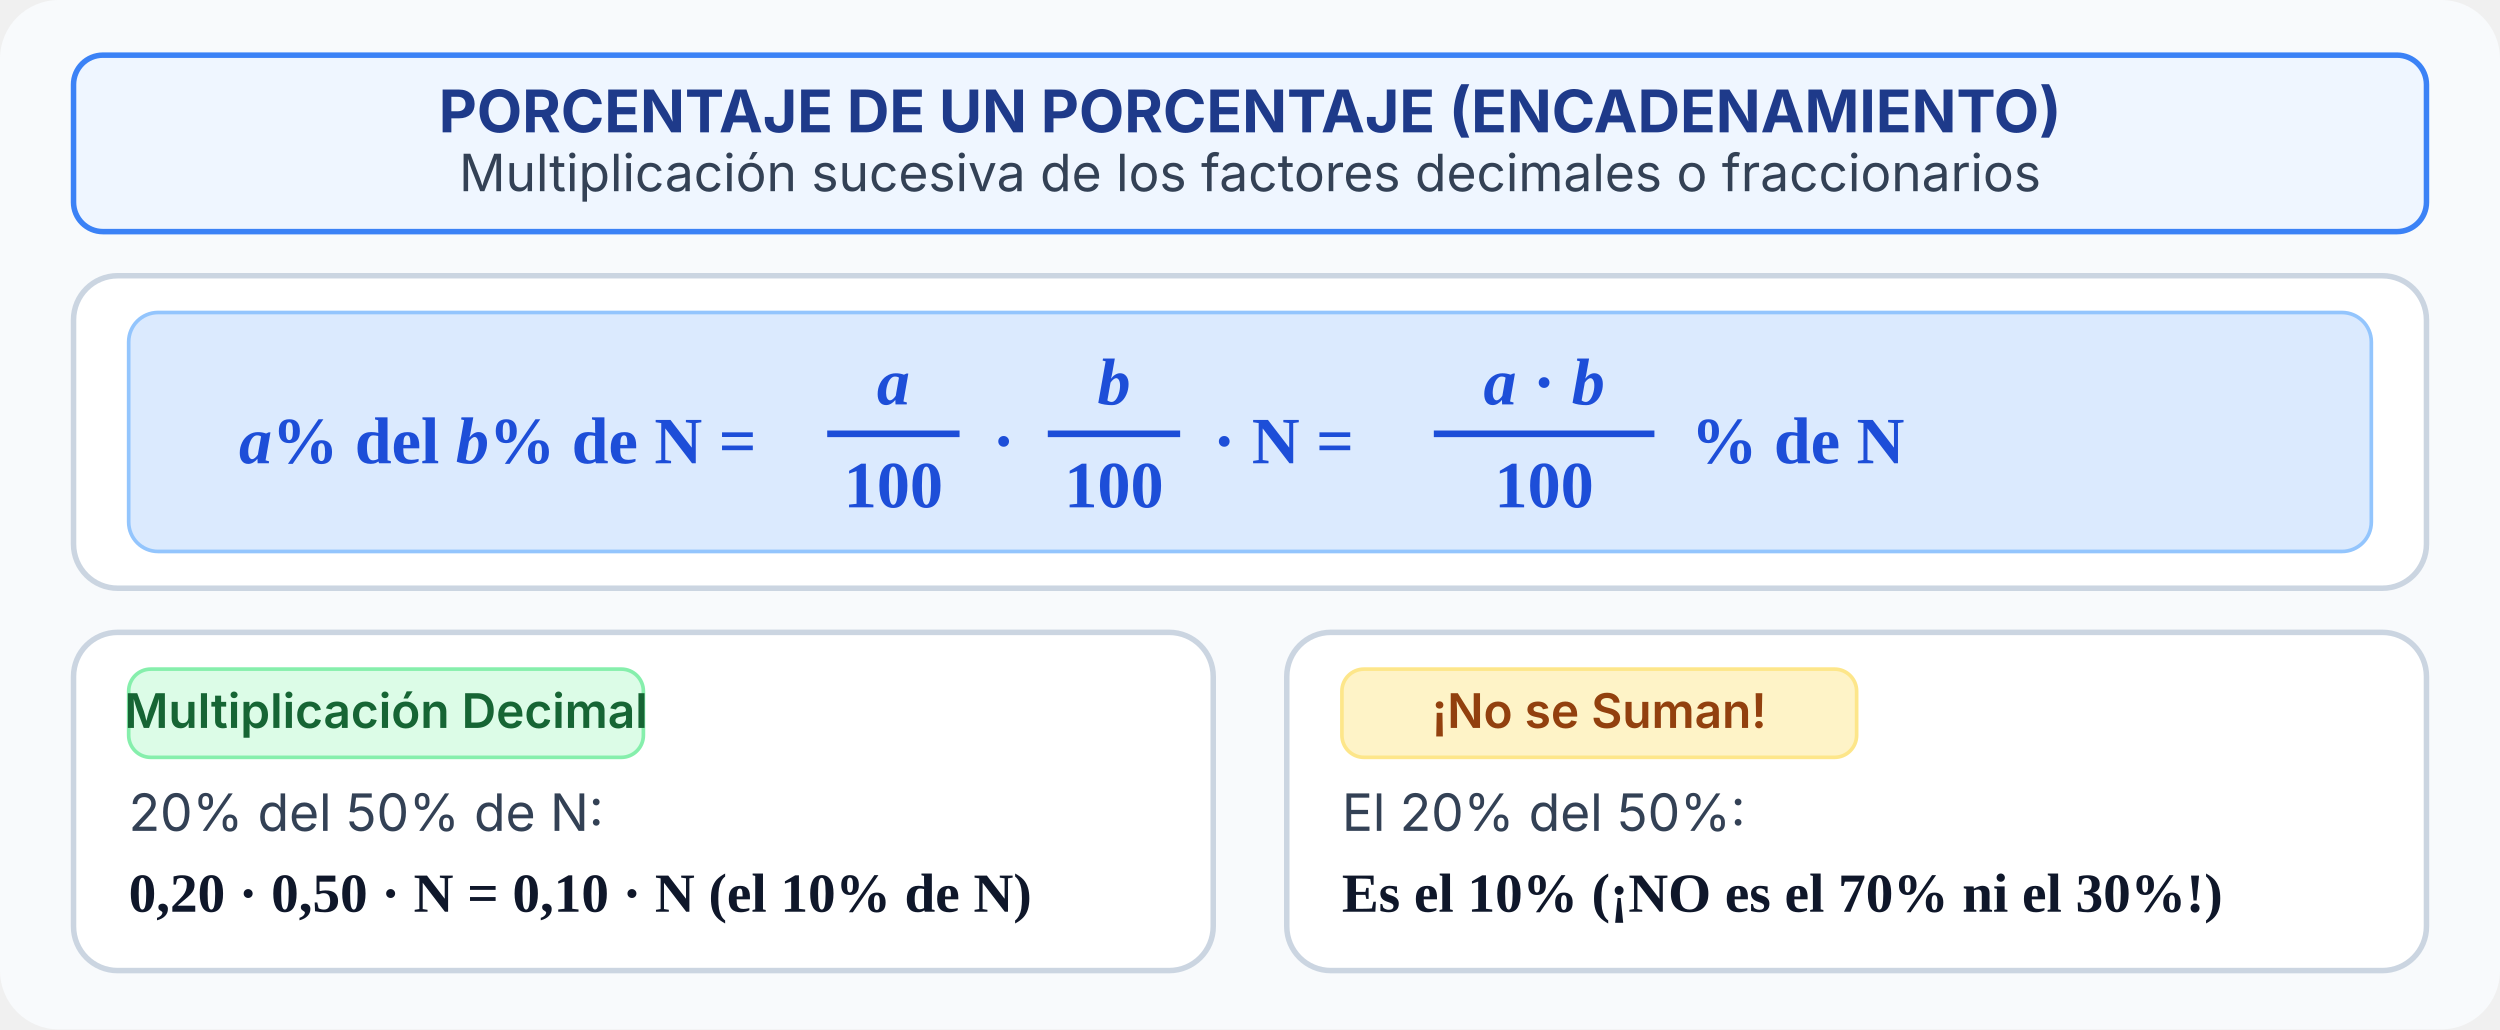
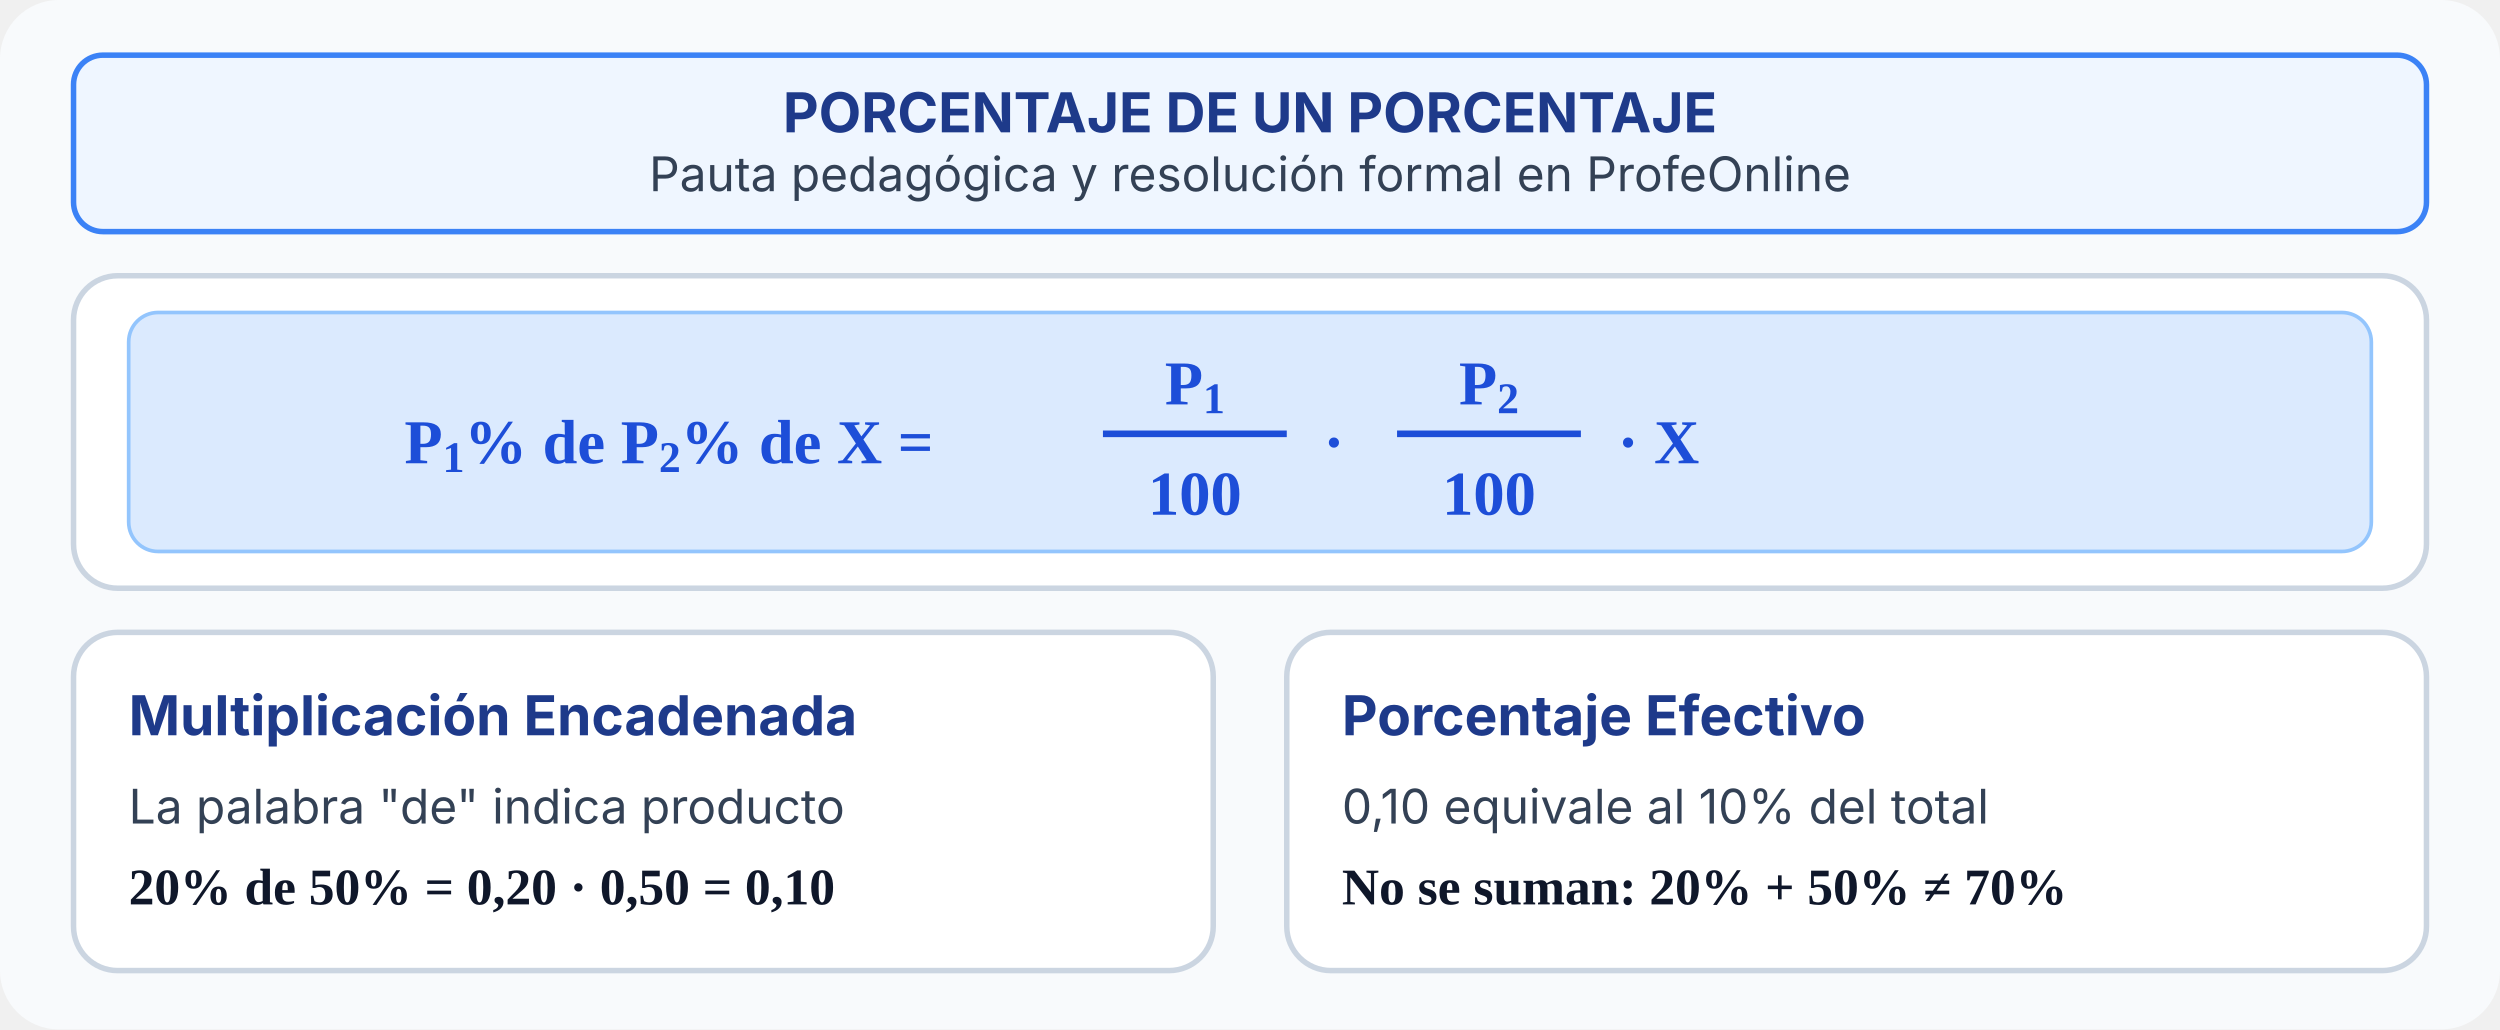
<svg xmlns="http://www.w3.org/2000/svg" viewBox="0 0 680 280" width="100%" height="100%">
  <defs>
    <style>
      .bg { fill: #f8fafc; }
      .card { fill: #ffffff; stroke: #cbd5e1; stroke-width: 1.5; rx: 12; }
      .header-box { fill: #eff6ff; stroke: #3b82f6; stroke-width: 1.5; rx: 8; }
-       .title { font-family: system-ui, -apple-system, sans-serif; font-size: 16px; font-weight: 700; fill: #1e3a8a; }
-       .text-main { font-family: system-ui, -apple-system, sans-serif; font-size: 14px; fill: #334155; }
-       .formula { font-family: "Cambria Math", "Times New Roman", serif; font-size: 18px; font-weight: bold; fill: #1d4ed8; }
+       .title { font-family: system-ui, -apple-system, sans-serif; font-size: 15px; font-weight: 700; fill: #1e3a8a; }
+       .text-main { font-family: system-ui, -apple-system, sans-serif; font-size: 13px; fill: #334155; }
+       .text-muted { font-family: system-ui, -apple-system, sans-serif; font-size: 12px; fill: #64748b; }
+       .formula { font-family: "Cambria Math", "Times New Roman", serif; font-size: 17px; font-weight: bold; fill: #1d4ed8; }
      .badge-blue { fill: #dbeafe; stroke: #93c5fd; stroke-width: 1; rx: 8; }
      .badge-green { fill: #dcfce7; stroke: #86efac; stroke-width: 1; rx: 6; }
      .badge-amber { fill: #fef3c7; stroke: #fde68a; stroke-width: 1; rx: 6; }
+       .badge-purple { fill: #f3e8ff; stroke: #d8b4fe; stroke-width: 1; rx: 6; }
+       .badge-rose { fill: #ffe4e6; stroke: #fca5a5; stroke-width: 1; rx: 6; }
      .text-green { font-family: system-ui, -apple-system, sans-serif; font-size: 13px; font-weight: 600; fill: #166534; }
      .text-amber { font-family: system-ui, -apple-system, sans-serif; font-size: 13px; font-weight: 600; fill: #92400e; }
-       .math-bold { font-family: "Cambria Math", "Times New Roman", serif; font-size: 15px; font-weight: bold; fill: #0f172a; }
+       .text-purple { font-family: system-ui, -apple-system, sans-serif; font-size: 13px; font-weight: 600; fill: #6b21a8; }
+       .text-rose { font-family: system-ui, -apple-system, sans-serif; font-size: 13px; font-weight: 600; fill: #9f1239; }
+       .math-bold { font-family: "Cambria Math", "Times New Roman", serif; font-size: 14px; font-weight: bold; fill: #0f172a; }
      .frac-line { stroke: #1d4ed8; stroke-width: 1.8; }
+       .frac-line-dark { stroke: #0f172a; stroke-width: 1.6; }
+       .rule-box { fill: #eff6ff; stroke: #93c5fd; stroke-width: 1.5; rx: 8; }
+       .err-box { fill: #fef2f2; stroke: #fca5a5; stroke-width: 1.5; rx: 8; }
+       .err-text { font-family: system-ui, -apple-system, sans-serif; font-size: 13px; font-weight: bold; fill: #991b1b; }
+       .desc { font-family: system-ui, -apple-system, sans-serif; font-size: 12px; fill: #334155; }
+       .res { font-family: "Cambria Math", "Times New Roman", serif; font-size: 13px; font-weight: bold; fill: #15803d; }
    </style>
  </defs>
  <rect width="680" height="280" class="bg" rx="16" />
  <rect x="20" y="15" width="640" height="48" class="header-box" />
-   <text x="340" y="36" text-anchor="middle" class="title">PORCENTAJE DE UN PORCENTAJE (ENCADENAMIENTO)</text>
-   <text x="340" y="52" text-anchor="middle" class="text-main">Multiplicación sucesiva de los factores decimales o fraccionarios</text>
+   <text x="340" y="36" text-anchor="middle" class="title">PORCENTAJE DE UN PORCENTAJE</text>
+   <text x="340" y="52" text-anchor="middle" class="text-main">Pauta pedagógica y resolución formal en ProfeOnline</text>
  <rect x="20" y="75" width="640" height="85" class="card" />
  <rect x="35" y="85" width="610" height="65" class="badge-blue" />
-   <g transform="translate(65, 92)">
-     <text x="0" y="34" class="formula">
-       <tspan font-style="italic">a</tspan>% del <tspan font-style="italic">b</tspan>% de N =</text>
-     <g transform="translate(160, 0)">
-       <text x="18" y="18" class="formula" text-anchor="middle">
-         <tspan font-style="italic">a</tspan>
+   <g transform="translate(100, 92)">
+     <text x="10" y="34" class="formula">P<tspan baseline-shift="sub" font-size="70%">1</tspan>% de P<tspan baseline-shift="sub" font-size="70%">2</tspan>% de X = </text>
+     <g transform="translate(200,0)">
+       <text x="25" y="18" class="formula" text-anchor="middle">P<tspan baseline-shift="sub" font-size="70%">1</tspan>
      </text>
-       <line x1="0" y1="26" x2="36" y2="26" class="frac-line" />
-       <text x="18" y="46" class="formula" text-anchor="middle">100</text>
+       <line x1="0" y1="26" x2="50" y2="26" class="frac-line" />
+       <text x="25" y="48" class="formula" text-anchor="middle">100</text>
    </g>
-     <text x="205" y="34" class="formula">·</text>
-     <g transform="translate(220, 0)">
-       <text x="18" y="18" class="formula" text-anchor="middle">
-         <tspan font-style="italic">b</tspan>
+     <text x="260" y="34" class="formula"> · </text>
+     <g transform="translate(280,0)">
+       <text x="25" y="18" class="formula" text-anchor="middle">P<tspan baseline-shift="sub" font-size="70%">2</tspan>
      </text>
-       <line x1="0" y1="26" x2="36" y2="26" class="frac-line" />
-       <text x="18" y="46" class="formula" text-anchor="middle">100</text>
+       <line x1="0" y1="26" x2="50" y2="26" class="frac-line" />
+       <text x="25" y="48" class="formula" text-anchor="middle">100</text>
    </g>
-     <text x="265" y="34" class="formula">· N =</text>
-     <g transform="translate(325, 0)">
-       <text x="30" y="18" class="formula" text-anchor="middle">
-         <tspan font-style="italic">a</tspan> · <tspan font-style="italic">b</tspan>
-       </text>
-       <line x1="0" y1="26" x2="60" y2="26" class="frac-line" />
-       <text x="30" y="46" class="formula" text-anchor="middle">100</text>
-     </g>
-     <text x="395" y="34" class="formula">% de N</text>
+     <text x="340" y="34" class="formula"> · X</text>
  </g>
  <rect x="20" y="172" width="310" height="92" class="card" />
-   <rect x="35" y="182" width="140" height="24" class="badge-green" />
-   <text x="105" y="198" text-anchor="middle" class="text-green">Multiplicación Decimal</text>
-   <text x="35" y="226" class="text-main">20% del 50% de N:</text>
-   <text x="35" y="248" class="math-bold">0,20 · 0,50 · N = 0,10 · N (el 10% de N)</text>
+   <text x="35" y="200" class="title">Multiplicación Encadenada</text>
+   <text x="35" y="224" class="text-main">La palabra "de" indica producto</text>
+   <text x="35" y="246" class="math-bold">20% de 50% = 0,20 · 0,50 = 0,10</text>
  <rect x="350" y="172" width="310" height="92" class="card" />
-   <rect x="365" y="182" width="140" height="24" class="badge-amber" />
-   <text x="435" y="198" text-anchor="middle" class="text-amber">¡No se Suman!</text>
-   <text x="365" y="226" class="text-main">El 20% del 50%:</text>
-   <text x="365" y="248" class="math-bold">Es el 10% (¡NO es el 70% ni el 30%!)</text>
+   <text x="365" y="200" class="title">Porcentaje Efectivo</text>
+   <text x="365" y="224" class="text-main">0,10 equivale al 10% del total</text>
+   <text x="365" y="246" class="math-bold">No se suman: 20% + 50% ≠ 70%</text>
</svg>
